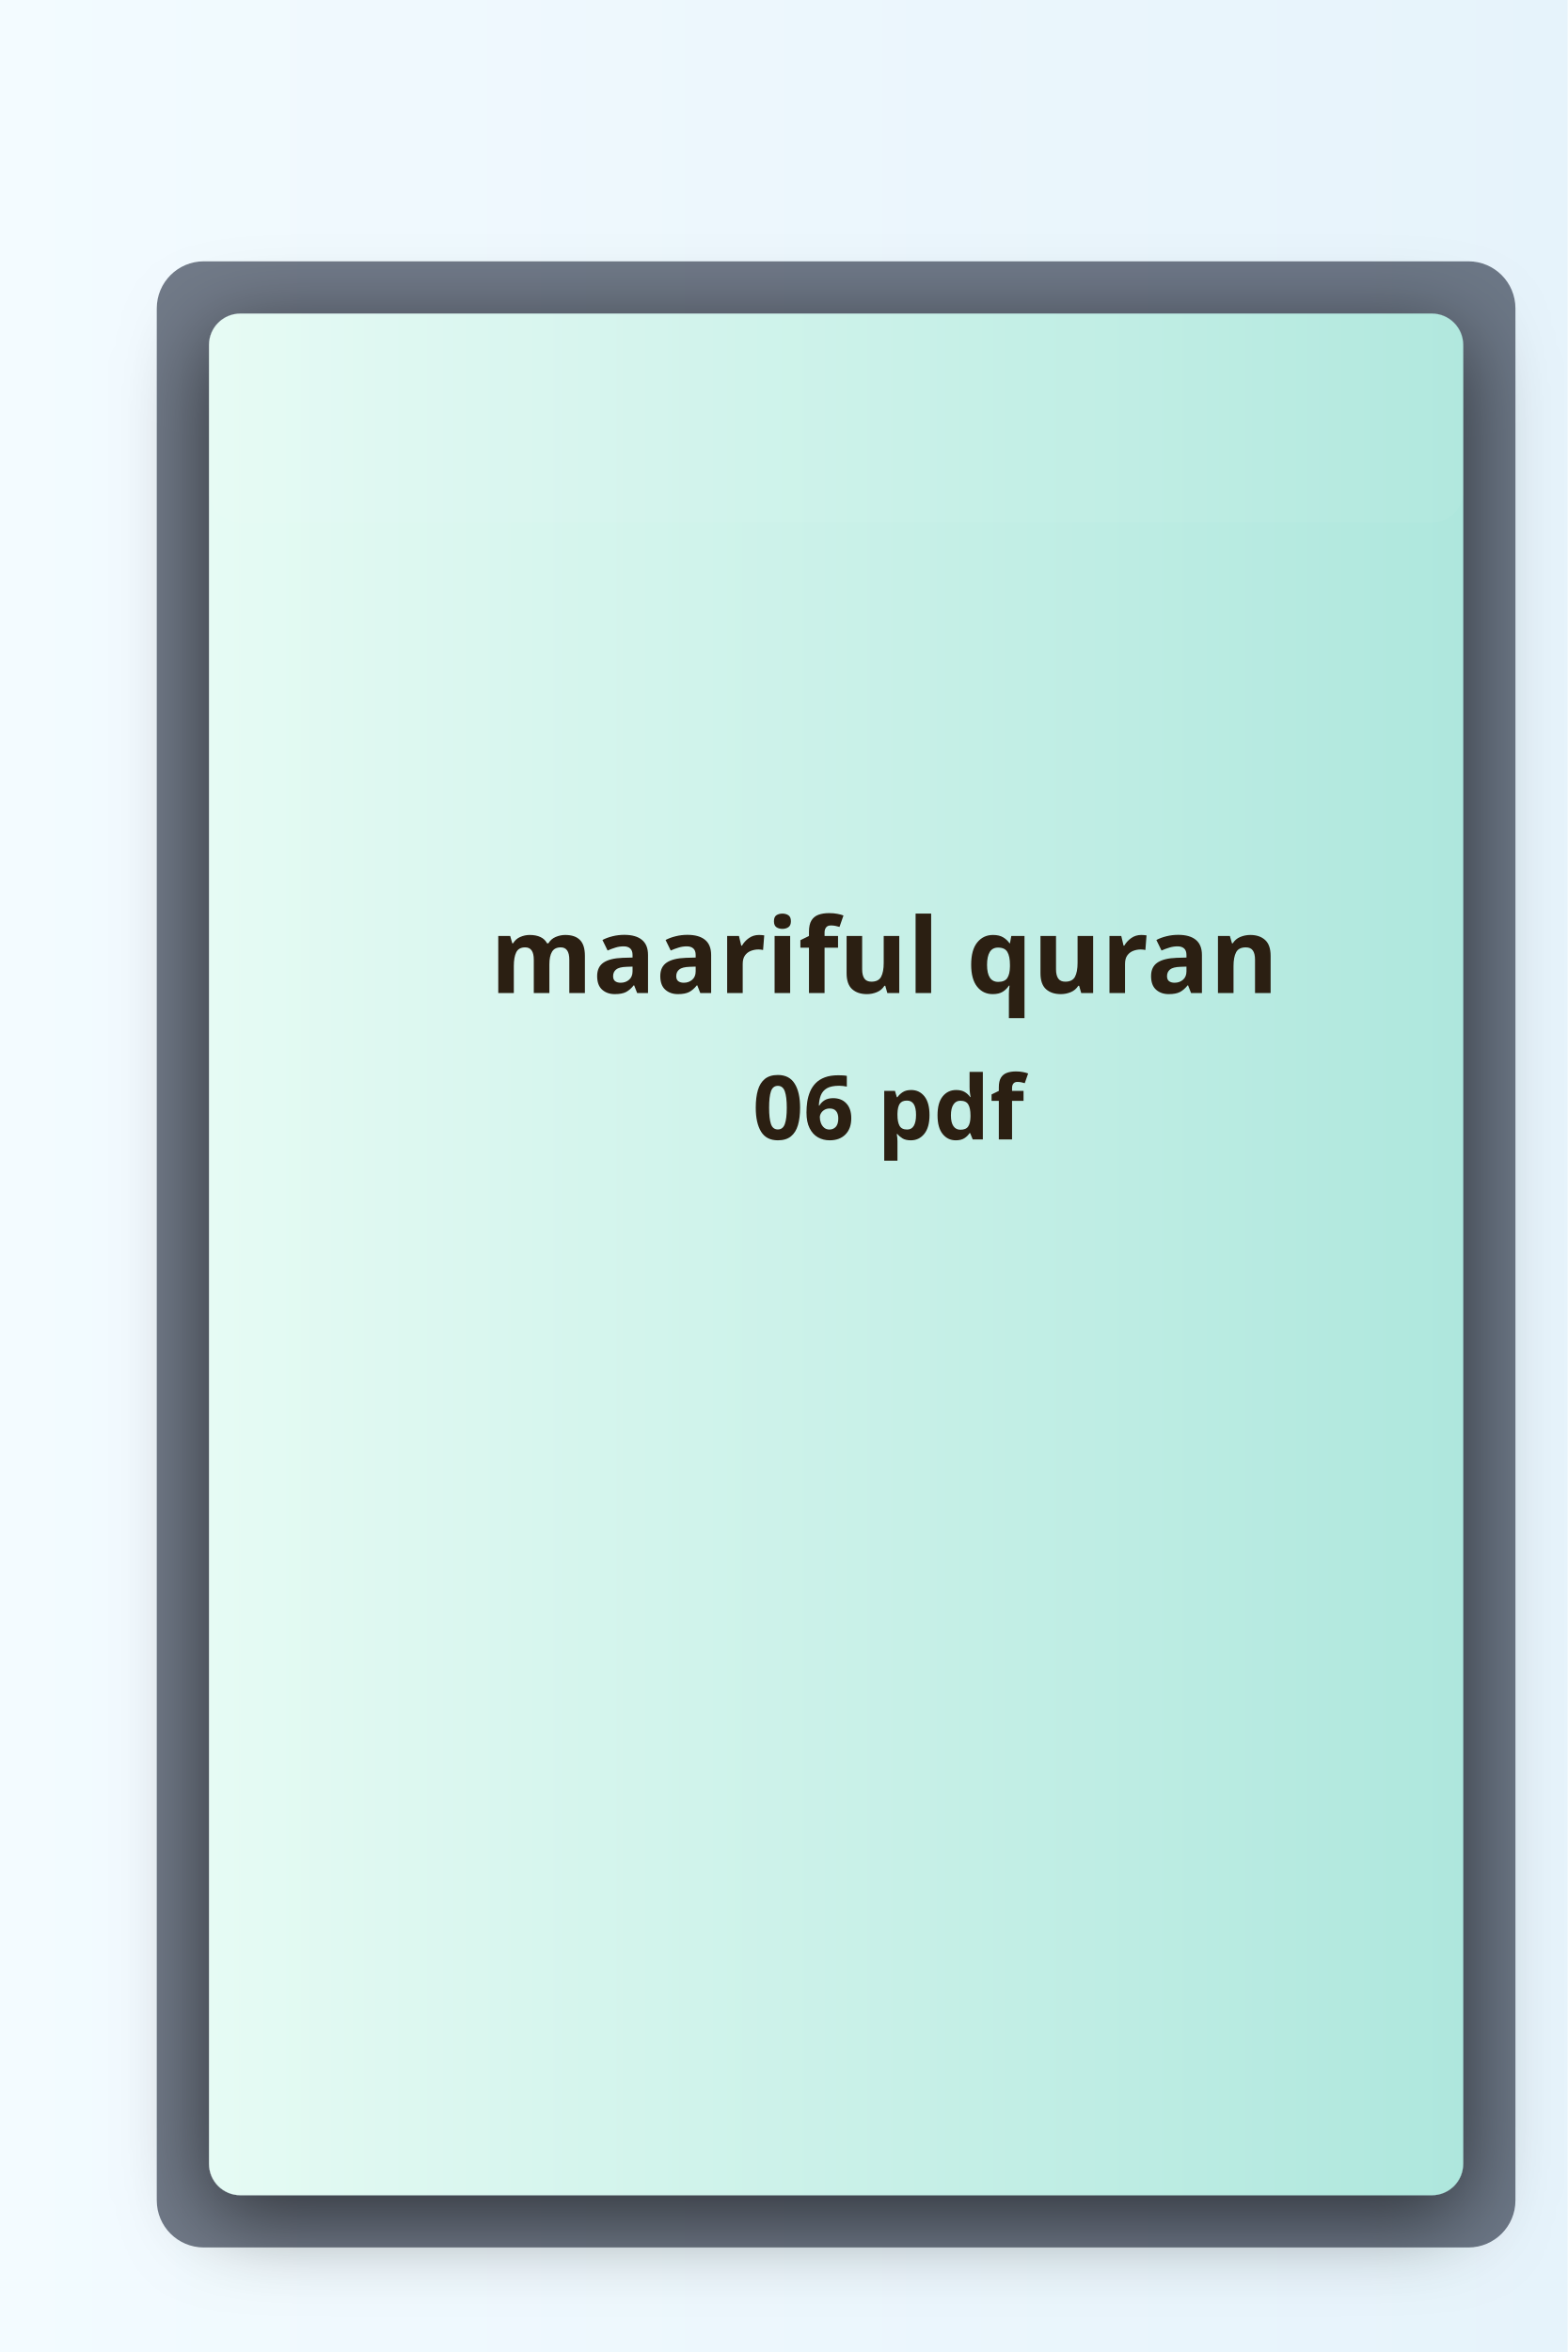
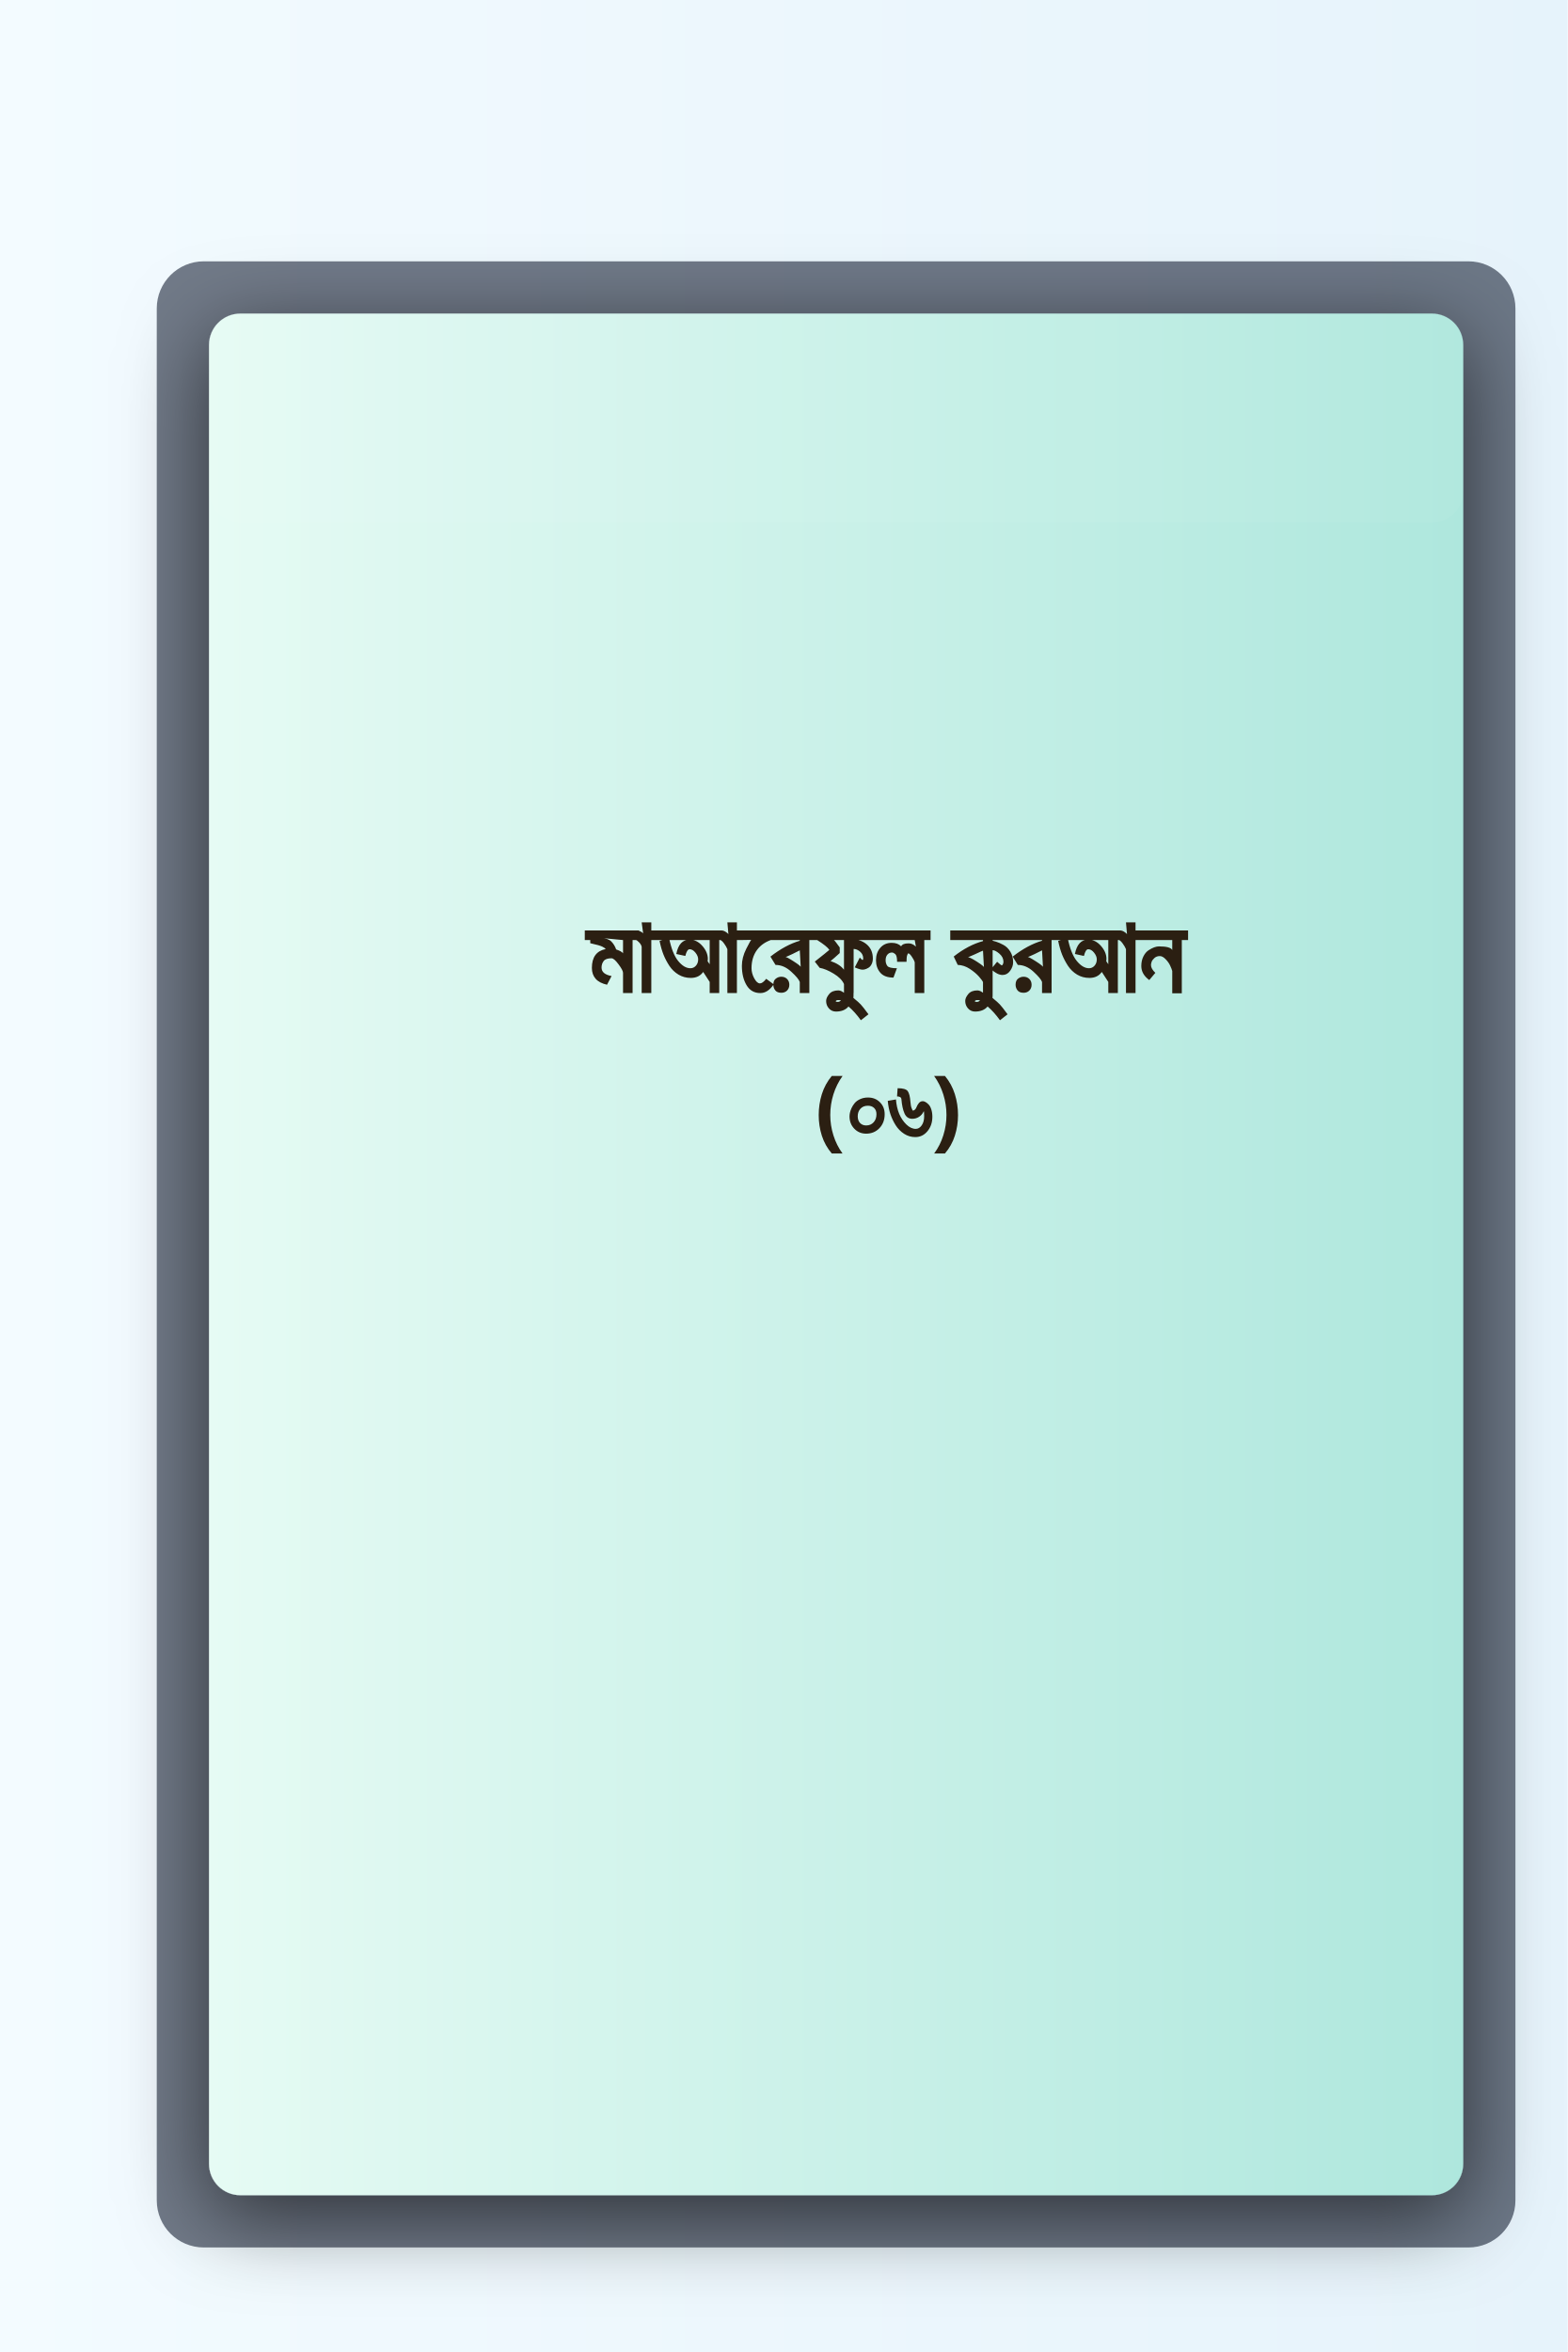
<svg xmlns="http://www.w3.org/2000/svg" width="600" height="900" viewBox="0 0 600 900">
  <defs>
    <linearGradient id="g" x1="0" x2="1">
      <stop offset="0%" stop-color="#f3fbff" />
      <stop offset="100%" stop-color="#e6f3fb" />
    </linearGradient>
    <linearGradient id="coverGrad" x1="0" x2="1">
      <stop offset="0%" stop-color="#e6fbf4" />
      <stop offset="100%" stop-color="#aee7dd" />
    </linearGradient>
    <filter id="ds" x="-20%" y="-20%" width="140%" height="140%">
      <feDropShadow dx="0" dy="8" stdDeviation="16" flood-color="#000" flood-opacity="0.6" />
    </filter>
  </defs>
  <rect width="100%" height="100%" fill="url(#g)" />
  <g transform="translate(40,80)">
    <rect x="20" y="20" width="520" height="760" rx="18" fill="#071026" opacity="0.55" />
    <rect x="40" y="40" width="480" height="720" rx="12" fill="url(#coverGrad)" filter="url(#ds)" />
    <rect x="40" y="40" width="480" height="80" rx="12" fill="rgba(255,255,255,0.04)" />
    <text x="300" y="300" text-anchor="middle" fill="#2b1f12" font-family="Noto Sans, Arial, sans-serif" style="font-weight:700;">
-       <tspan x="300" dy="0" font-size="40" font-weight="700">maariful quran</tspan>
-       <tspan x="300" dy="56" font-size="34" font-weight="700">06 pdf</tspan>
+       <tspan x="300" dy="0" font-size="40" font-weight="700">মাআরেফুল কুরআন</tspan>
+       <tspan x="300" dy="56" font-size="34" font-weight="700">(০৬)</tspan>
    </text>
  </g>
</svg>
